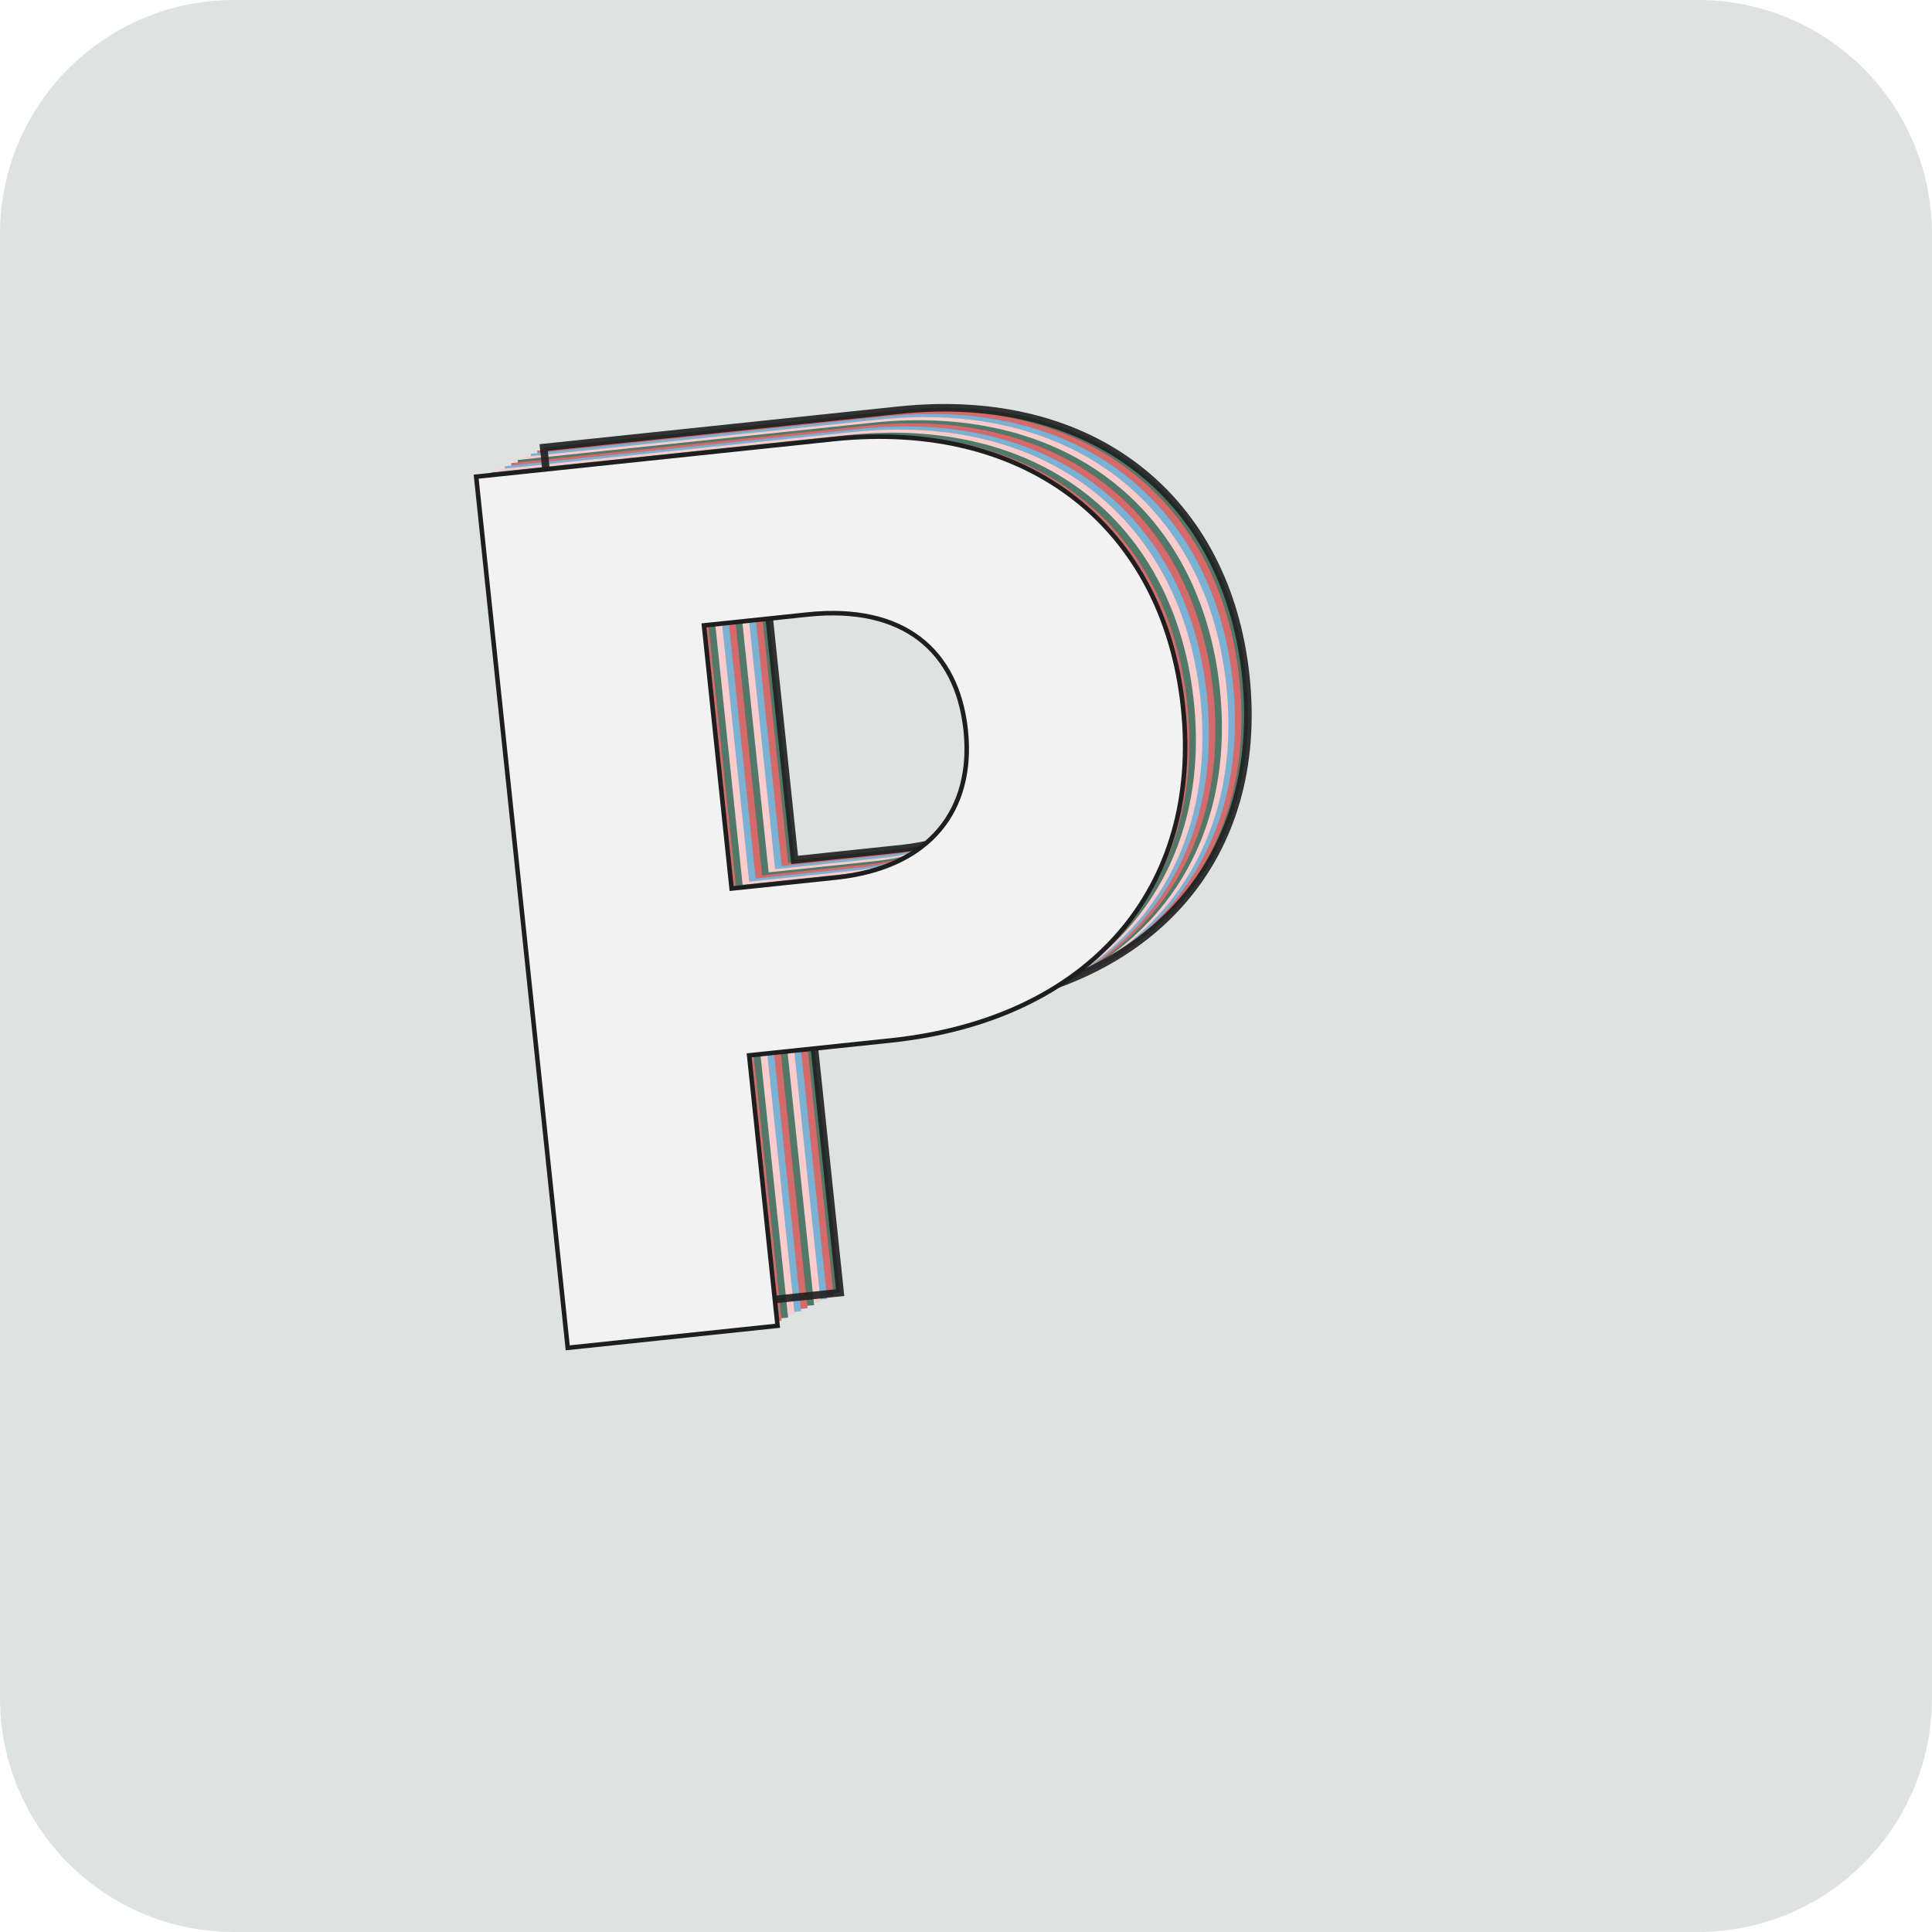
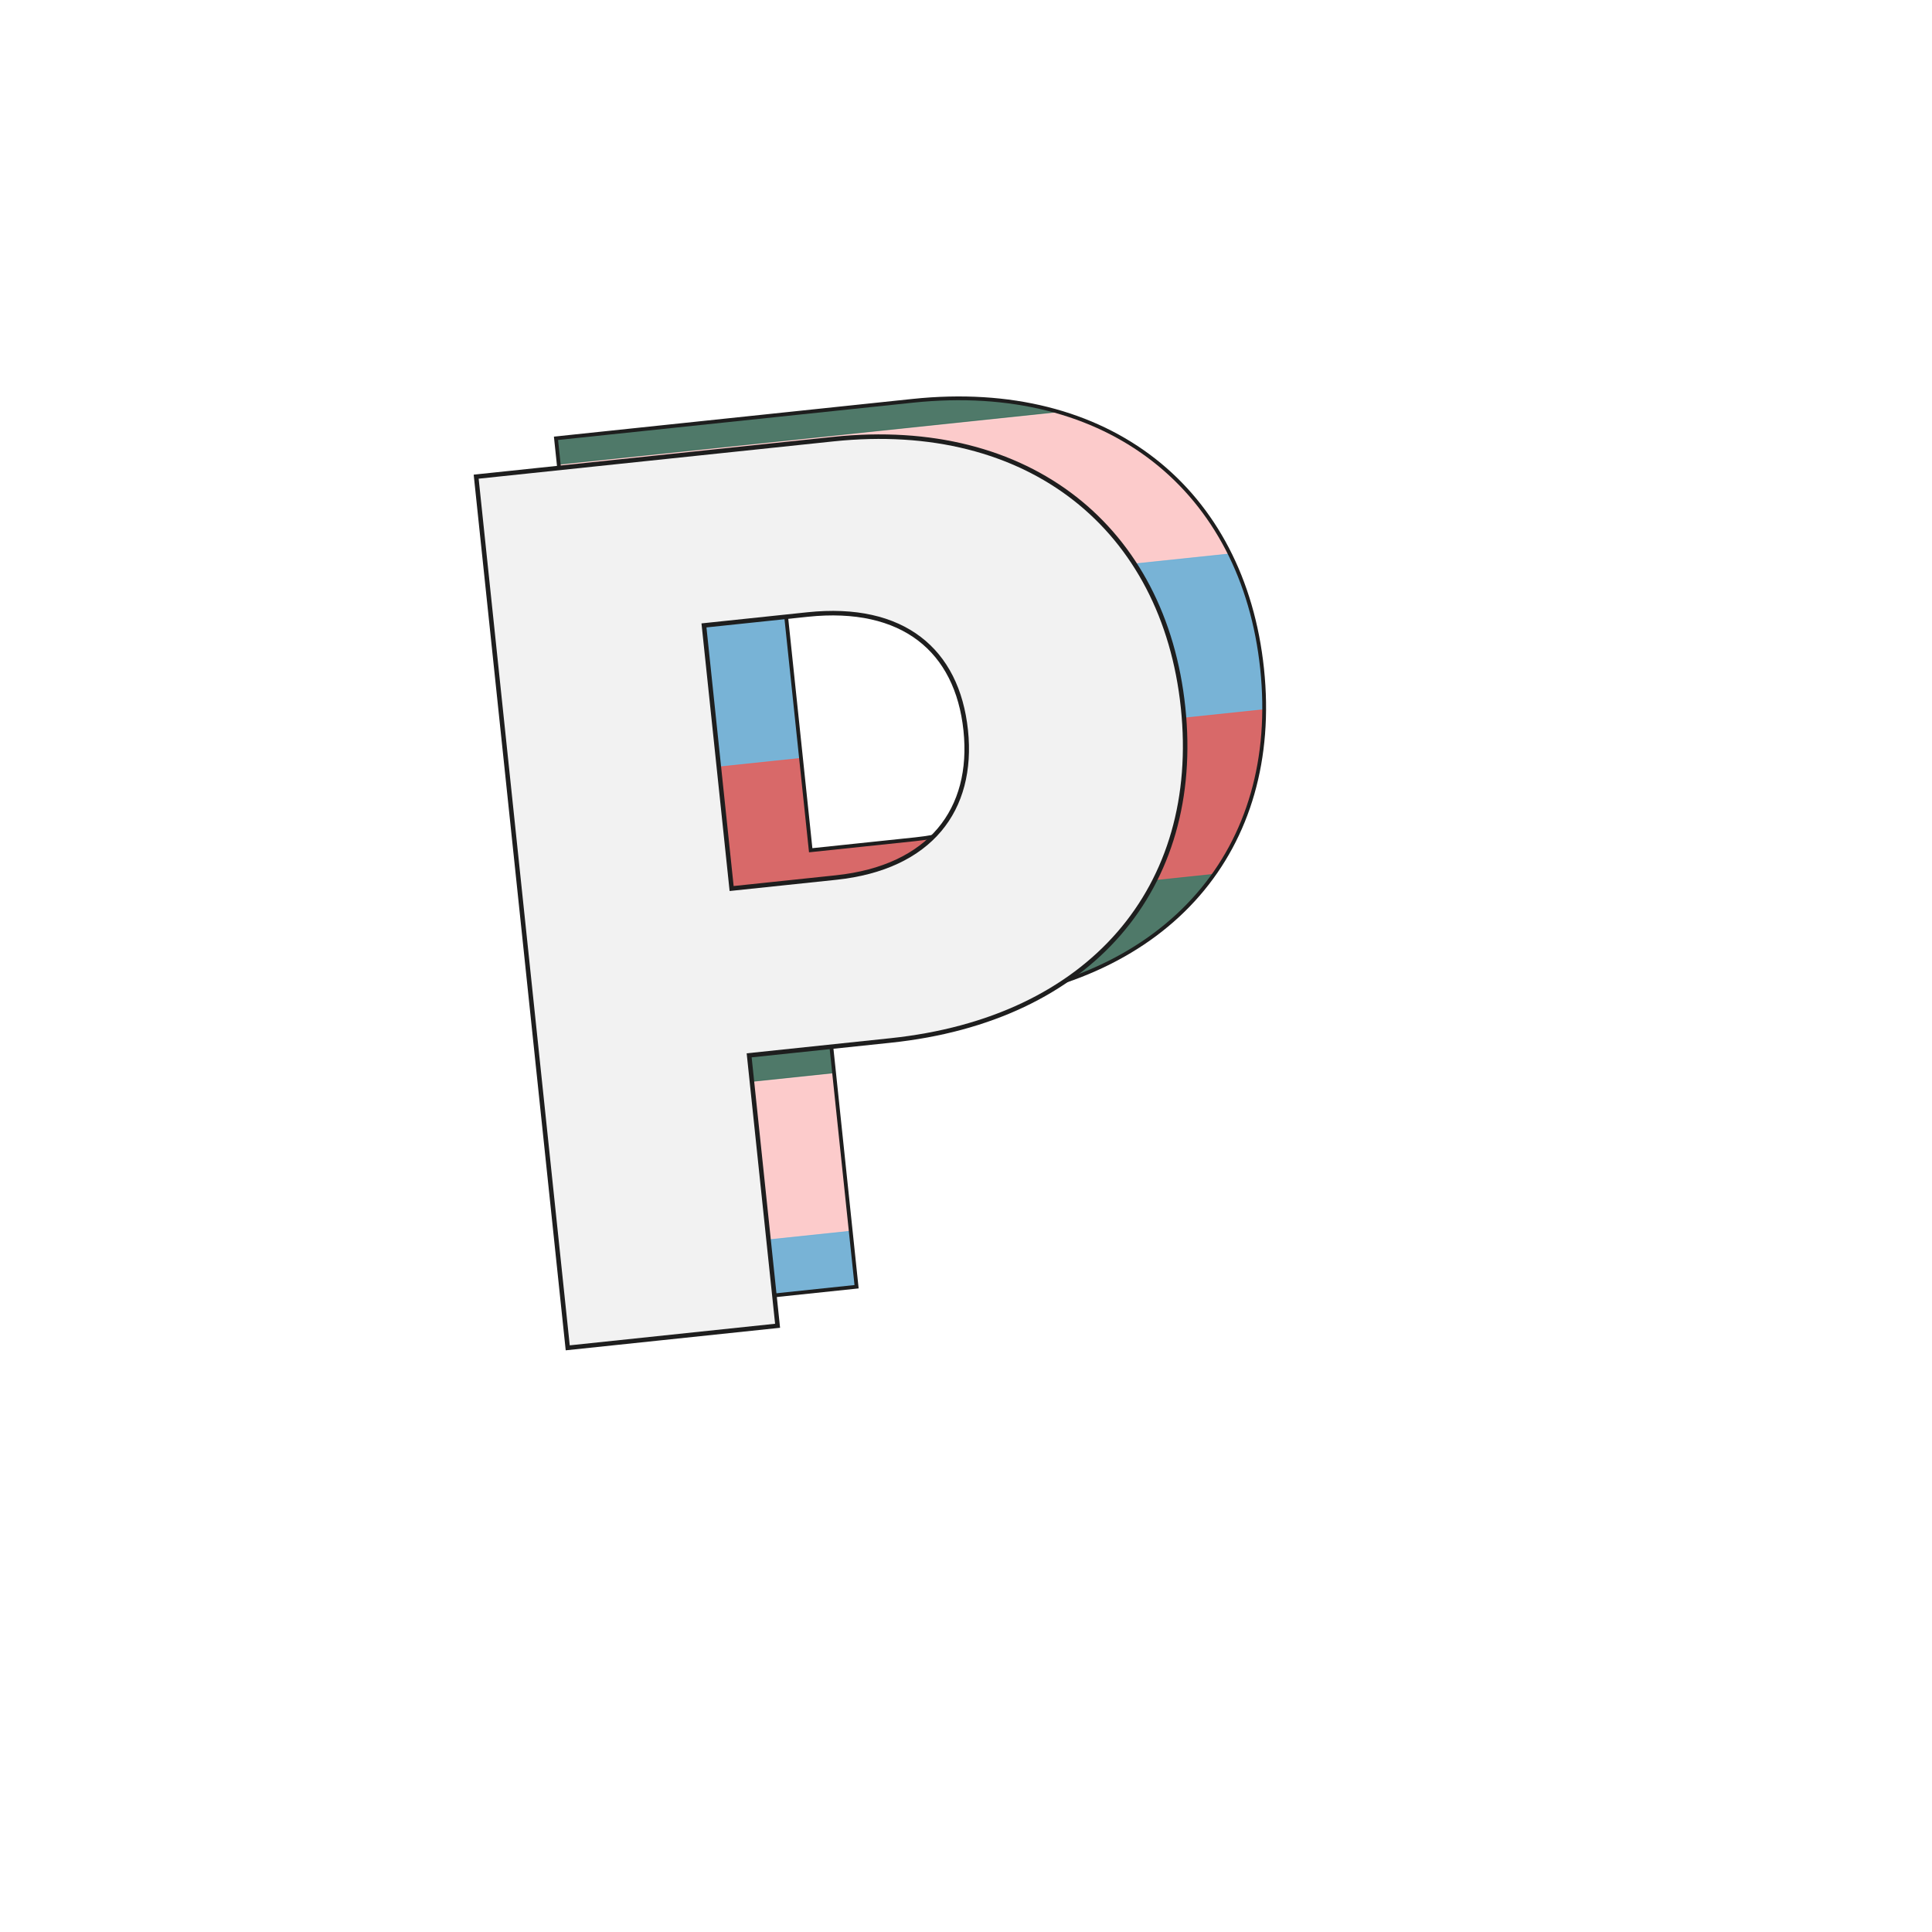
<svg xmlns="http://www.w3.org/2000/svg" width="256" height="256" viewBox="0 0 256 256" fill="none">
-   <rect width="256" height="256" rx="31" fill="#dee3e2" />
  <g id="icon-glyph" transform="rotate(-6 66.56 179.2)">
-     <text x="75.56" y="176" font-size="158.72" font-weight="800" fill="#4f7969" font-family="Inter, SF Pro Text, -apple-system, Segoe UI, Roboto, Helvetica, Arial, sans-serif">P</text>
-     <text x="74.66" y="176.32" font-size="158.72" font-weight="800" fill="#d86969" font-family="Inter, SF Pro Text, -apple-system, Segoe UI, Roboto, Helvetica, Arial, sans-serif">P</text>
-     <text x="73.76" y="176.64" font-size="158.72" font-weight="800" fill="#78b3d6" font-family="Inter, SF Pro Text, -apple-system, Segoe UI, Roboto, Helvetica, Arial, sans-serif">P</text>
-     <text x="72.86" y="176.96" font-size="158.72" font-weight="800" fill="#fccbcb" font-family="Inter, SF Pro Text, -apple-system, Segoe UI, Roboto, Helvetica, Arial, sans-serif">P</text>
-     <text x="71.96" y="177.28" font-size="158.72" font-weight="800" fill="#4f7969" font-family="Inter, SF Pro Text, -apple-system, Segoe UI, Roboto, Helvetica, Arial, sans-serif">P</text>
-     <text x="71.06" y="177.6" font-size="158.72" font-weight="800" fill="#d86969" font-family="Inter, SF Pro Text, -apple-system, Segoe UI, Roboto, Helvetica, Arial, sans-serif">P</text>
-     <text x="70.16" y="177.92" font-size="158.72" font-weight="800" fill="#78b3d6" font-family="Inter, SF Pro Text, -apple-system, Segoe UI, Roboto, Helvetica, Arial, sans-serif">P</text>
-     <text x="69.26" y="178.24" font-size="158.72" font-weight="800" fill="#fccbcb" font-family="Inter, SF Pro Text, -apple-system, Segoe UI, Roboto, Helvetica, Arial, sans-serif">P</text>
-     <text x="68.36" y="178.56" font-size="158.72" font-weight="800" fill="#4f7969" font-family="Inter, SF Pro Text, -apple-system, Segoe UI, Roboto, Helvetica, Arial, sans-serif">P</text>
-     <text x="67.46" y="178.88" font-size="158.72" font-weight="800" fill="#d86969" font-family="Inter, SF Pro Text, -apple-system, Segoe UI, Roboto, Helvetica, Arial, sans-serif">P</text>
-     <text x="75.56" y="176" font-size="158.72" font-weight="800" fill="none" stroke="#1e1e1e" stroke-opacity="0.9" stroke-width="1.0" paint-order="stroke" font-family="Inter, SF Pro Text, -apple-system, Segoe UI, Roboto, Helvetica, Arial, sans-serif">P</text>
+     <defs>
+       <pattern id="icon-glyph-pat" patternUnits="userSpaceOnUse" width="24" height="84" x="0" y="0">
+         <rect width="24" height="21" fill="#78b3d6" />
+         <rect y="21" width="24" height="21" fill="#d86969" />
+         <rect y="42" width="24" height="21" fill="#4f7969" />
+         <rect y="63" width="24" height="21" fill="#fccbcb" />
+       </pattern>
+     </defs>
+     <text x="77.56" y="175.2" font-size="158.72" font-weight="800" fill="url(#icon-glyph-pat)" stroke="#1e1e1e" stroke-width="1.0" paint-order="stroke" font-family="Inter, SF Pro Text, -apple-system, Segoe UI, Roboto, Helvetica, Arial, sans-serif">P</text>
    <text x="66.56" y="179.2" font-size="158.72" font-weight="800" fill="#f2f2f2" stroke="#1e1e1e" stroke-width="1.2" paint-order="stroke" font-family="Inter, SF Pro Text, -apple-system, Segoe UI, Roboto, Helvetica, Arial, sans-serif">P</text>
  </g>
</svg>
